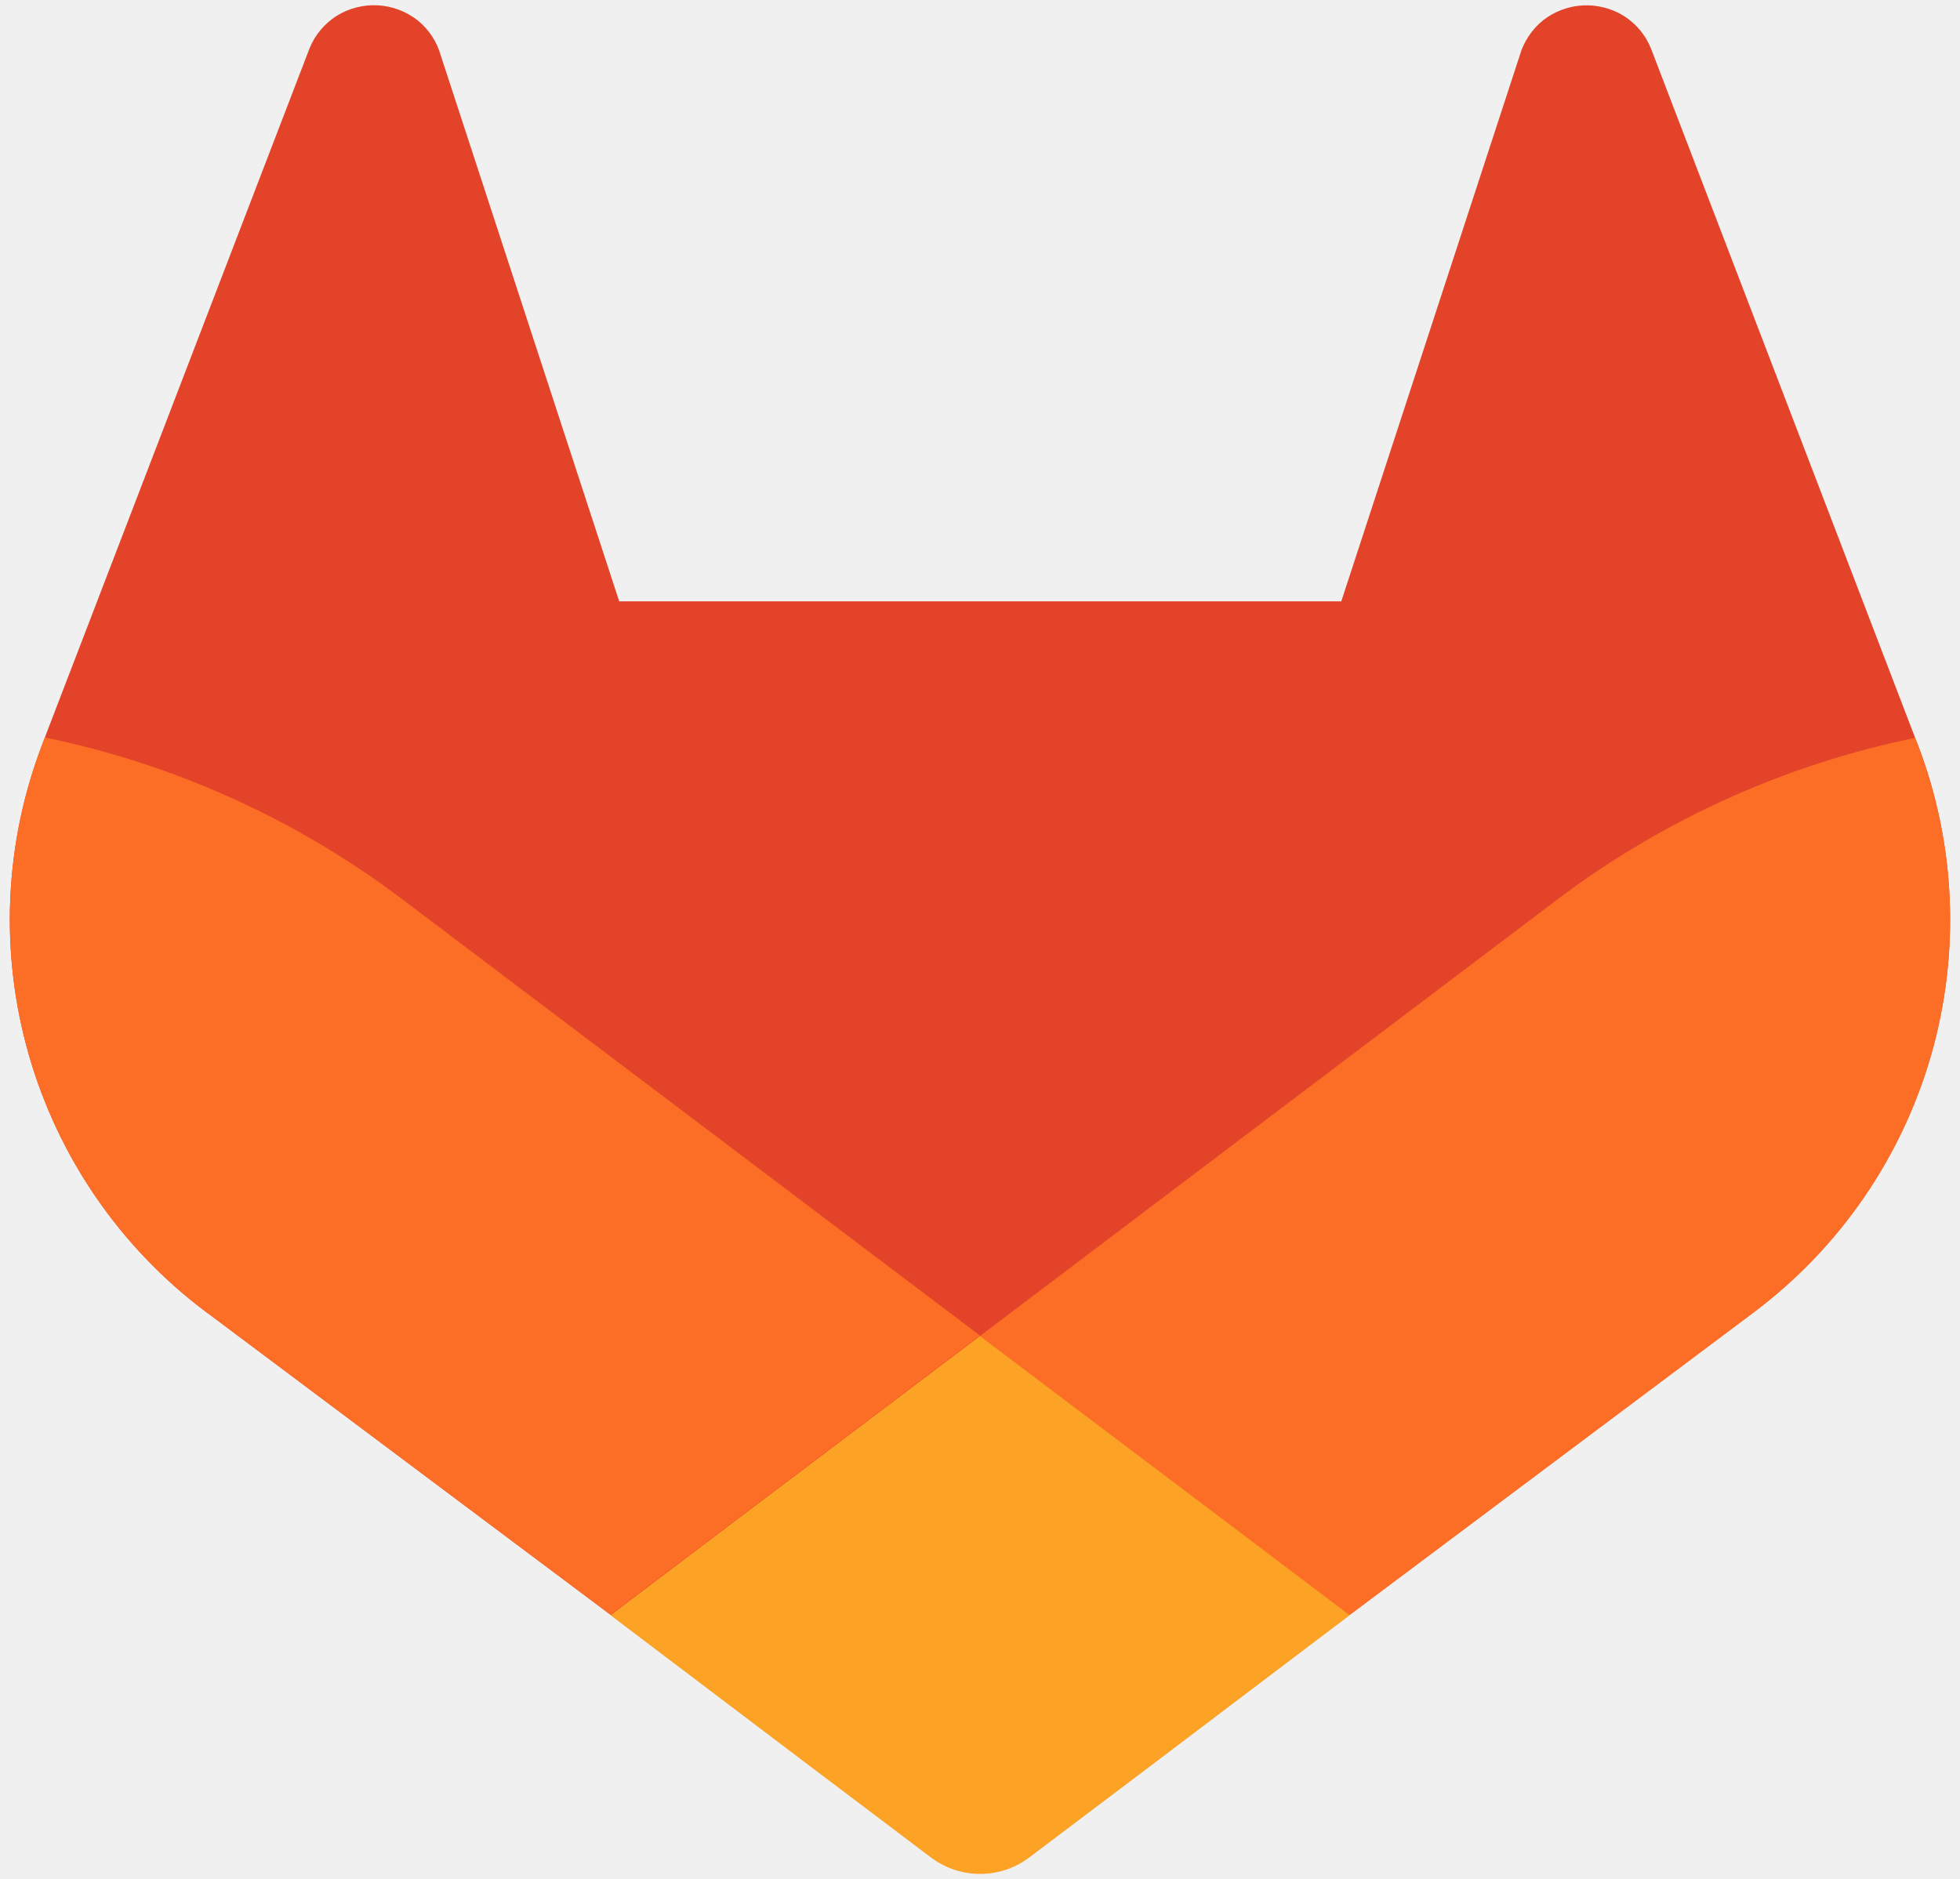
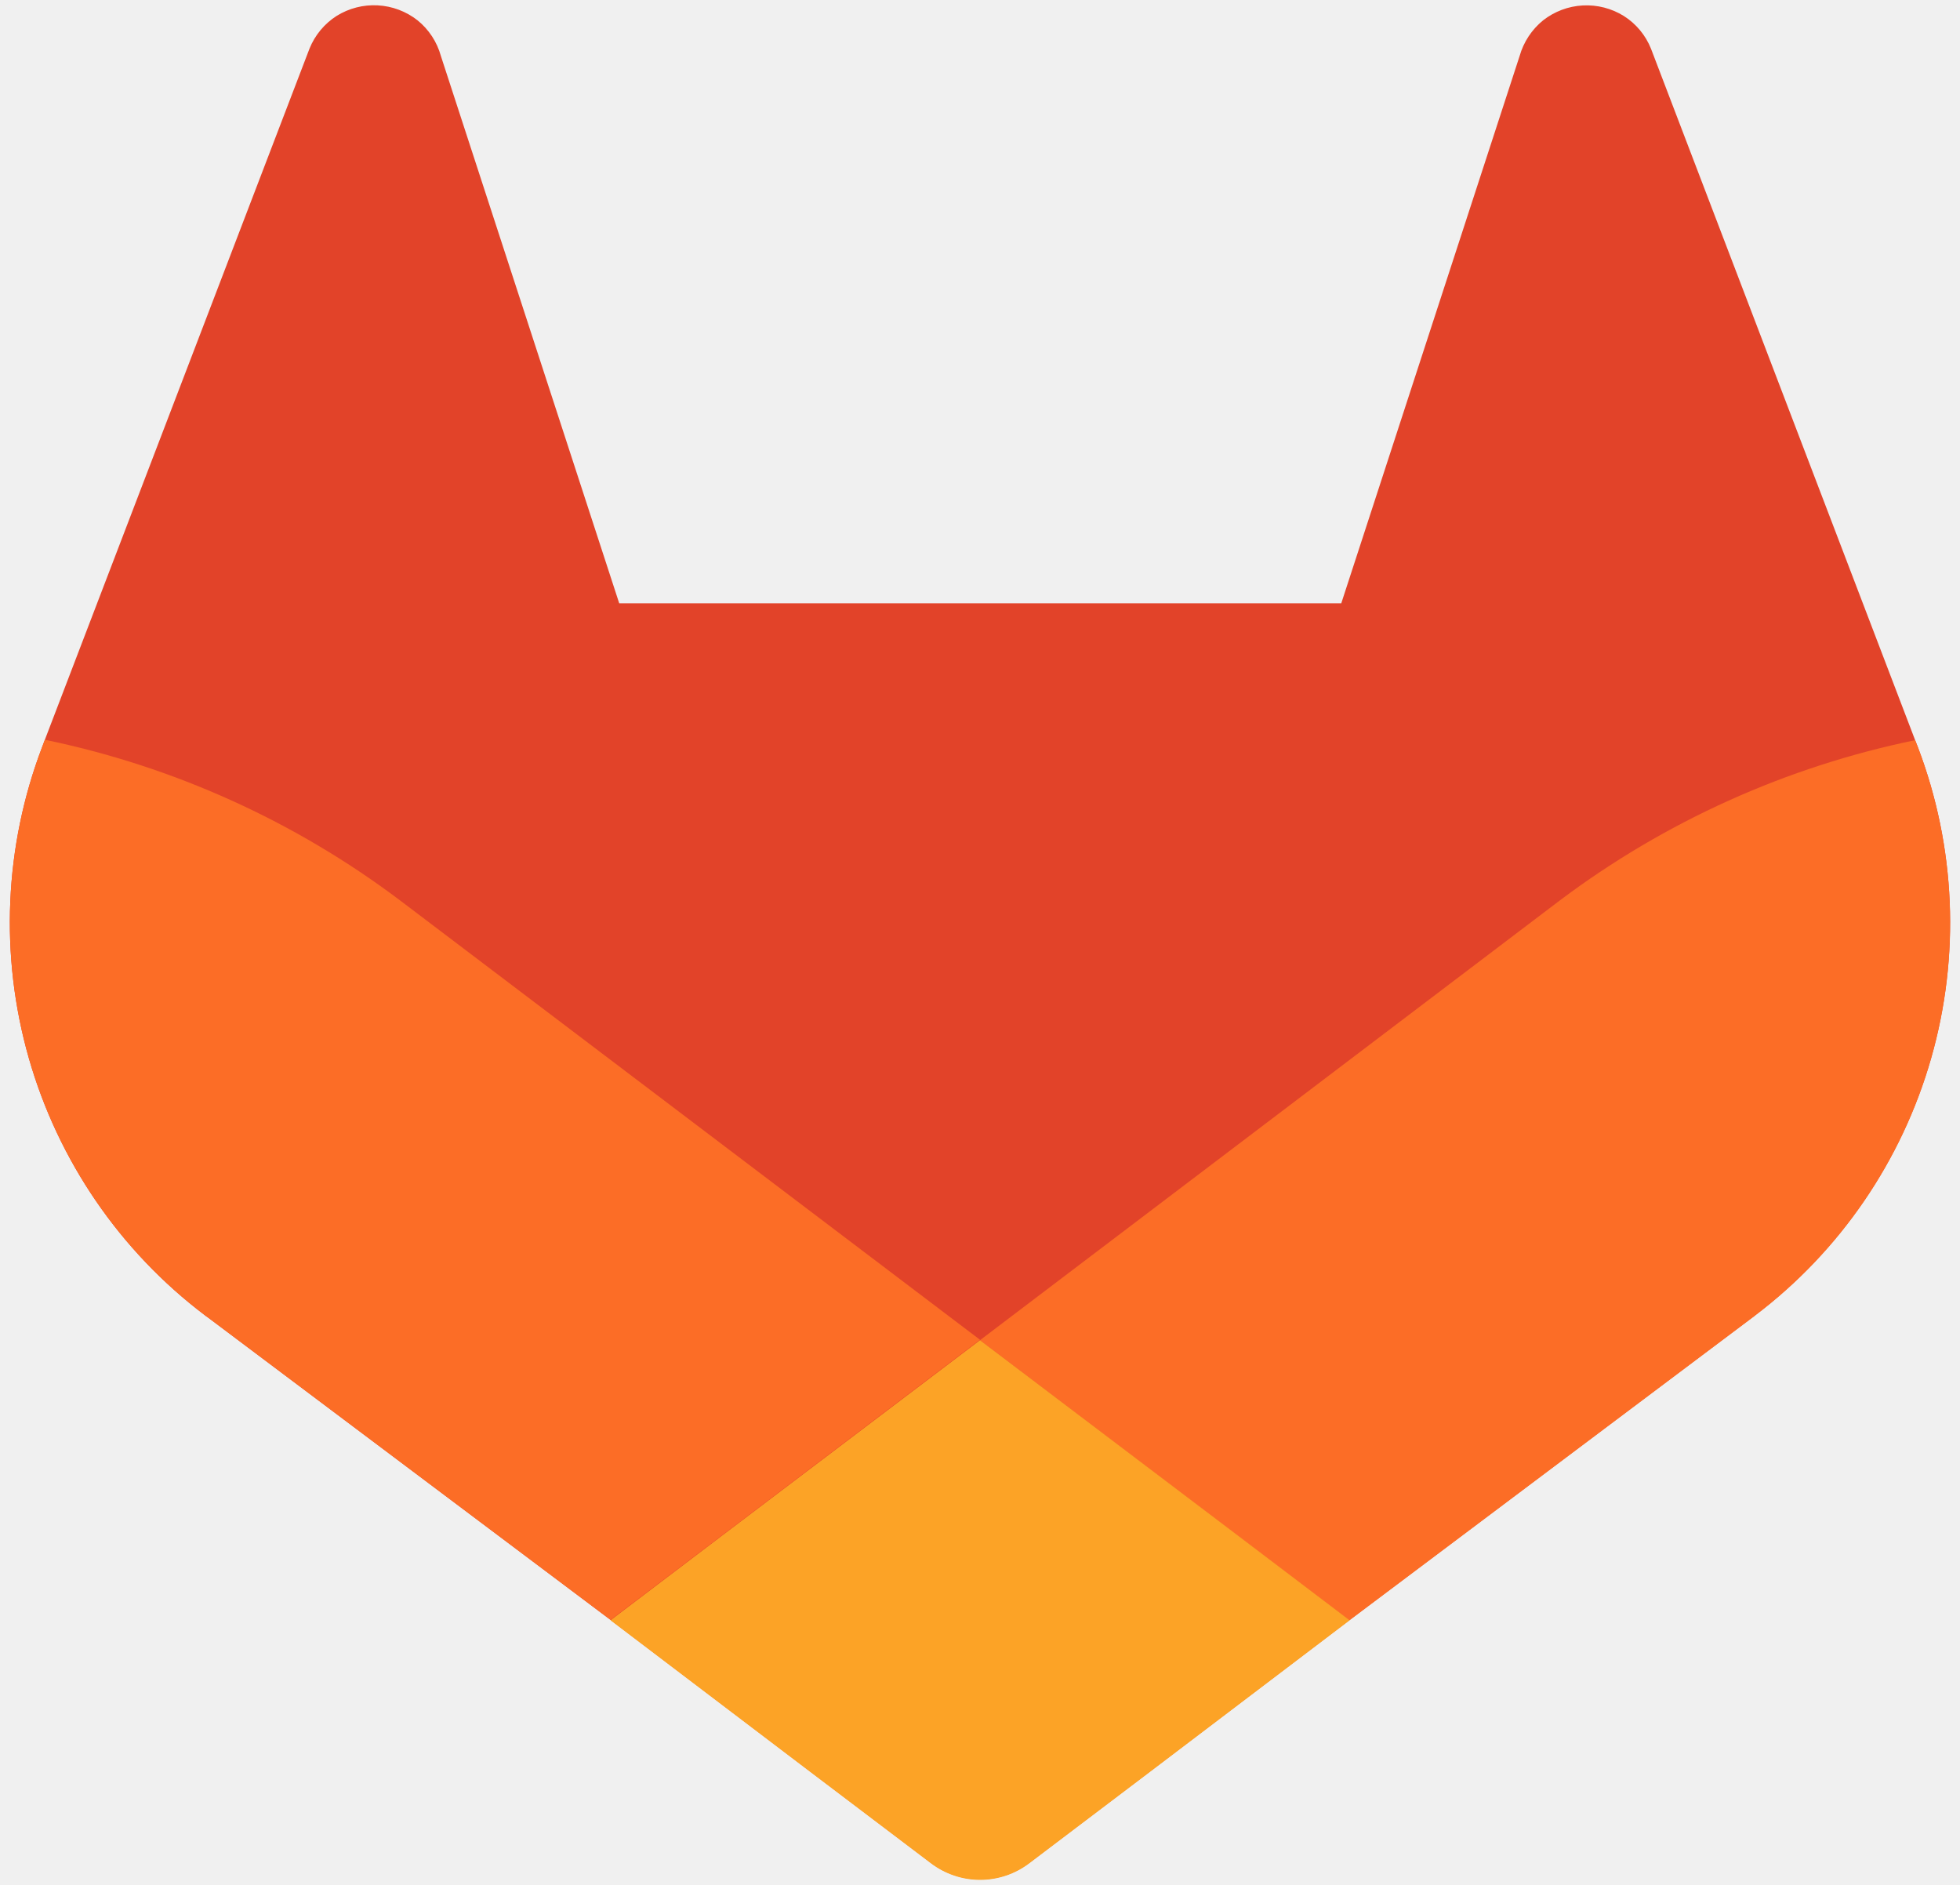
- <svg xmlns="http://www.w3.org/2000/svg" width="194" height="186" viewBox="0 0 194 186" fill="none">
-   <path d="M189.83 73.73L189.56 73.04L163.42 4.82C162.888 3.483 161.946 2.349 160.73 1.58C159.513 0.824 158.093 0.461 156.662 0.537C155.232 0.614 153.859 1.128 152.73 2.01C151.613 2.917 150.803 4.146 150.41 5.53L132.76 59.53H61.29L43.64 5.53C43.257 4.139 42.445 2.903 41.32 2C40.191 1.118 38.818 0.604 37.388 0.527C35.957 0.451 34.537 0.814 33.32 1.57C32.106 2.342 31.165 3.475 30.63 4.81L4.44 73L4.18 73.69C0.417 83.522 -0.048 94.311 2.857 104.43C5.761 114.549 11.876 123.45 20.28 129.79L20.37 129.86L20.61 130.03L60.43 159.85L80.13 174.76L92.13 183.82C93.534 184.886 95.248 185.463 97.01 185.463C98.772 185.463 100.486 184.886 101.89 183.82L113.89 174.76L133.59 159.85L173.65 129.85L173.75 129.77C182.135 123.429 188.236 114.537 191.136 104.432C194.035 94.326 193.577 83.553 189.83 73.73Z" fill="#E24329" />
-   <path d="M189.83 73.73L189.56 73.04C176.823 75.654 164.82 81.05 154.41 88.84L97 132.25C116.55 147.04 133.57 159.89 133.57 159.89L173.63 129.89L173.73 129.81C182.127 123.469 188.238 114.572 191.141 104.458C194.045 94.344 193.585 83.56 189.83 73.73Z" fill="#FC6D26" />
-   <path d="M60.43 159.89L80.13 174.8L92.13 183.86C93.533 184.926 95.247 185.503 97.01 185.503C98.772 185.503 100.486 184.926 101.89 183.86L113.89 174.8L133.59 159.89C133.59 159.89 116.55 147 97 132.25C77.45 147 60.43 159.89 60.43 159.89Z" fill="#FCA326" />
-   <path d="M39.58 88.84C29.178 81.034 17.178 75.624 4.44 73L4.18 73.69C0.417 83.522 -0.048 94.311 2.857 104.43C5.761 114.549 11.876 123.45 20.28 129.79L20.37 129.86L20.61 130.03L60.43 159.85C60.43 159.85 77.43 147 97 132.21L39.58 88.84Z" fill="#FC6D26" />
+ <svg xmlns="http://www.w3.org/2000/svg" width="104" height="100" viewBox="0 0 104 100" fill="none">
+   <g clip-path="url(#clip0_2229_20)">
+     <path d="M101.765 39.64L101.62 39.269L87.607 2.592C87.321 1.873 86.817 1.263 86.165 0.85C85.512 0.443 84.751 0.248 83.984 0.289C83.217 0.33 82.481 0.607 81.876 1.081C81.277 1.569 80.843 2.229 80.632 2.973L71.17 32.006H32.856L23.395 2.973C23.189 2.225 22.754 1.561 22.151 1.075C21.546 0.601 20.81 0.325 20.043 0.284C19.276 0.242 18.515 0.438 17.862 0.844C17.212 1.259 16.707 1.869 16.42 2.586L2.38 39.248L2.241 39.618C0.224 44.904 -0.025 50.705 1.531 56.145C3.088 61.586 6.366 66.371 10.872 69.78L10.92 69.817L11.049 69.909L32.395 85.941L42.956 93.957L49.389 98.828C50.142 99.401 51.061 99.712 52.005 99.712C52.95 99.712 53.869 99.401 54.621 98.828L61.054 93.957L71.615 85.941L93.091 69.812L93.144 69.769C97.639 66.36 100.91 61.579 102.465 56.146C104.019 50.713 103.773 44.921 101.765 39.64Z" fill="#E24329" />
+     <path d="M101.765 39.64L101.62 39.269C94.792 40.675 88.357 43.575 82.776 47.764L52 71.102C62.48 79.054 71.605 85.963 71.605 85.963L93.08 69.834L93.134 69.79C97.635 66.381 100.911 61.598 102.467 56.16C104.024 50.722 103.778 44.925 101.765 39.64Z" fill="#FC6D26" />
+     <path d="M32.395 85.962L42.956 93.978L49.389 98.849C50.142 99.422 51.06 99.733 52.005 99.733C52.95 99.733 53.869 99.422 54.621 98.849L61.054 93.978L71.615 85.962C71.615 85.962 62.48 79.032 52 71.102C41.519 79.032 32.395 85.962 32.395 85.962Z" fill="#FCA326" />
+     <path d="M21.218 47.763C15.642 43.566 9.209 40.658 2.38 39.247L2.241 39.618C0.224 44.904 -0.025 50.705 1.531 56.145C3.088 61.585 6.366 66.371 10.872 69.779L10.92 69.817L11.049 69.908L32.395 85.941C32.395 85.941 41.509 79.032 52 71.08L21.218 47.763Z" fill="#FC6D26" />
+   </g>
+   <defs>
+     <clipPath id="clip0_2229_20">
+       <rect width="104" height="100" fill="white" />
+     </clipPath>
+   </defs>
</svg>
